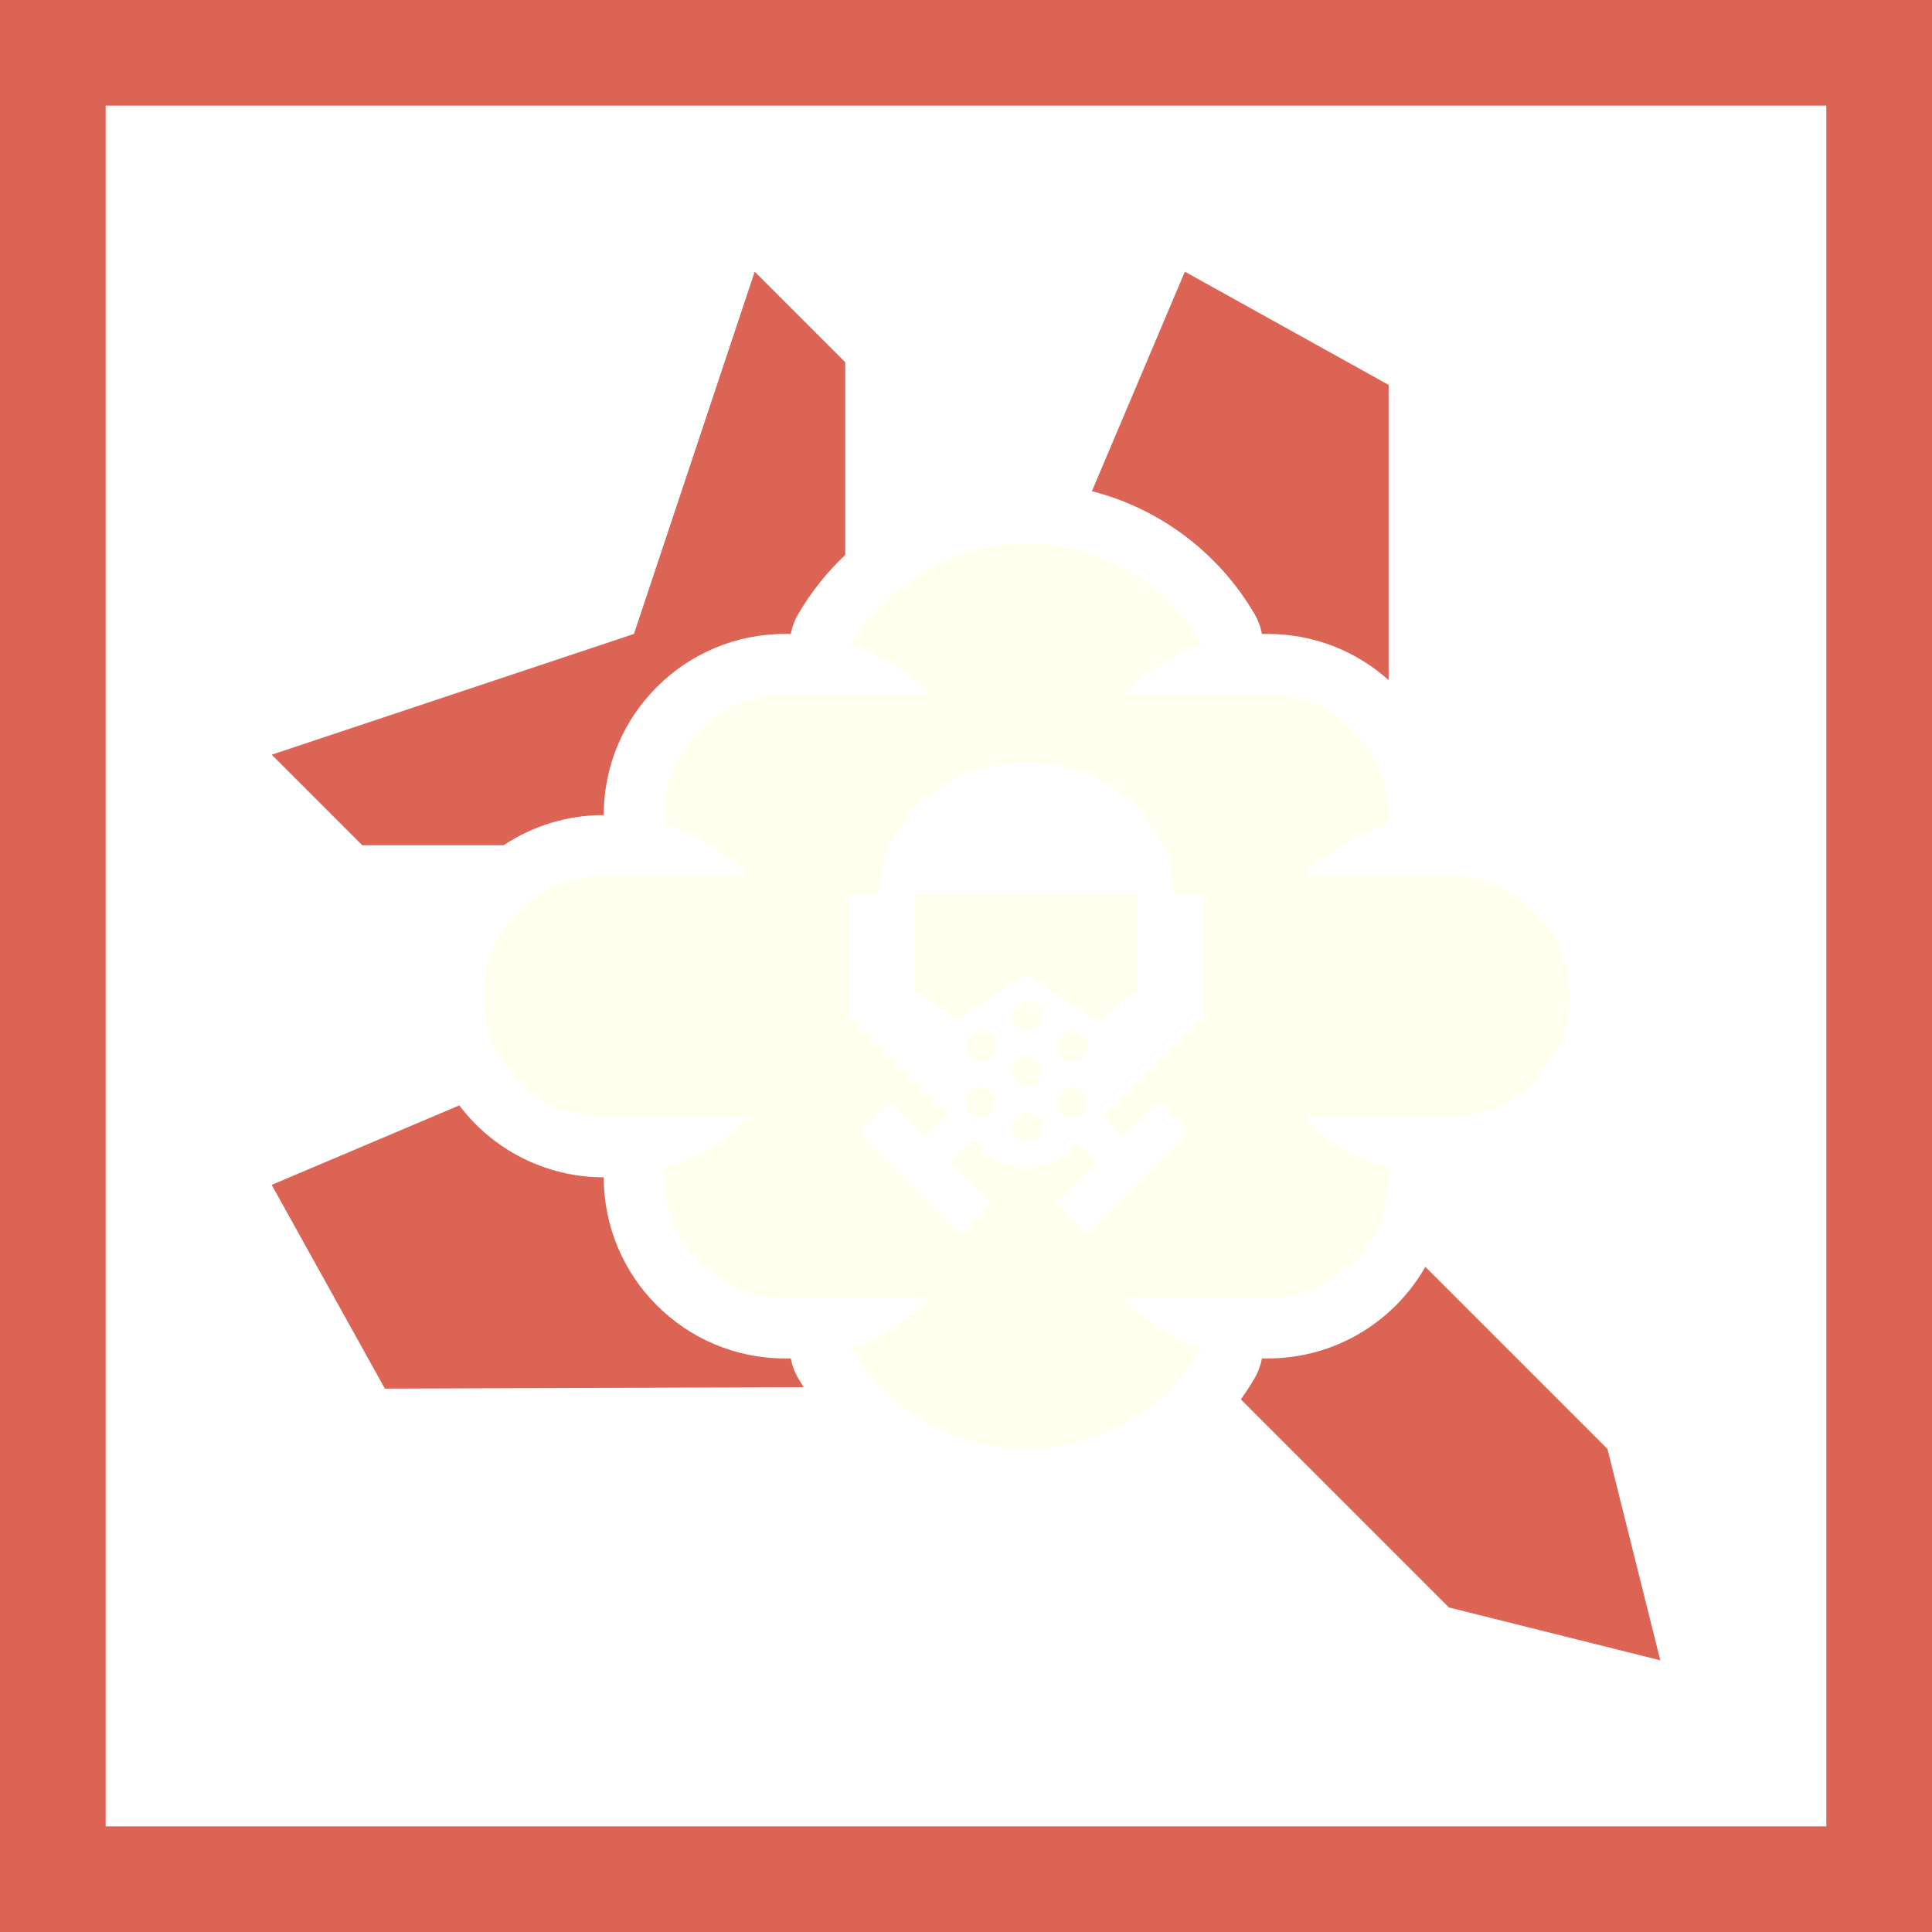
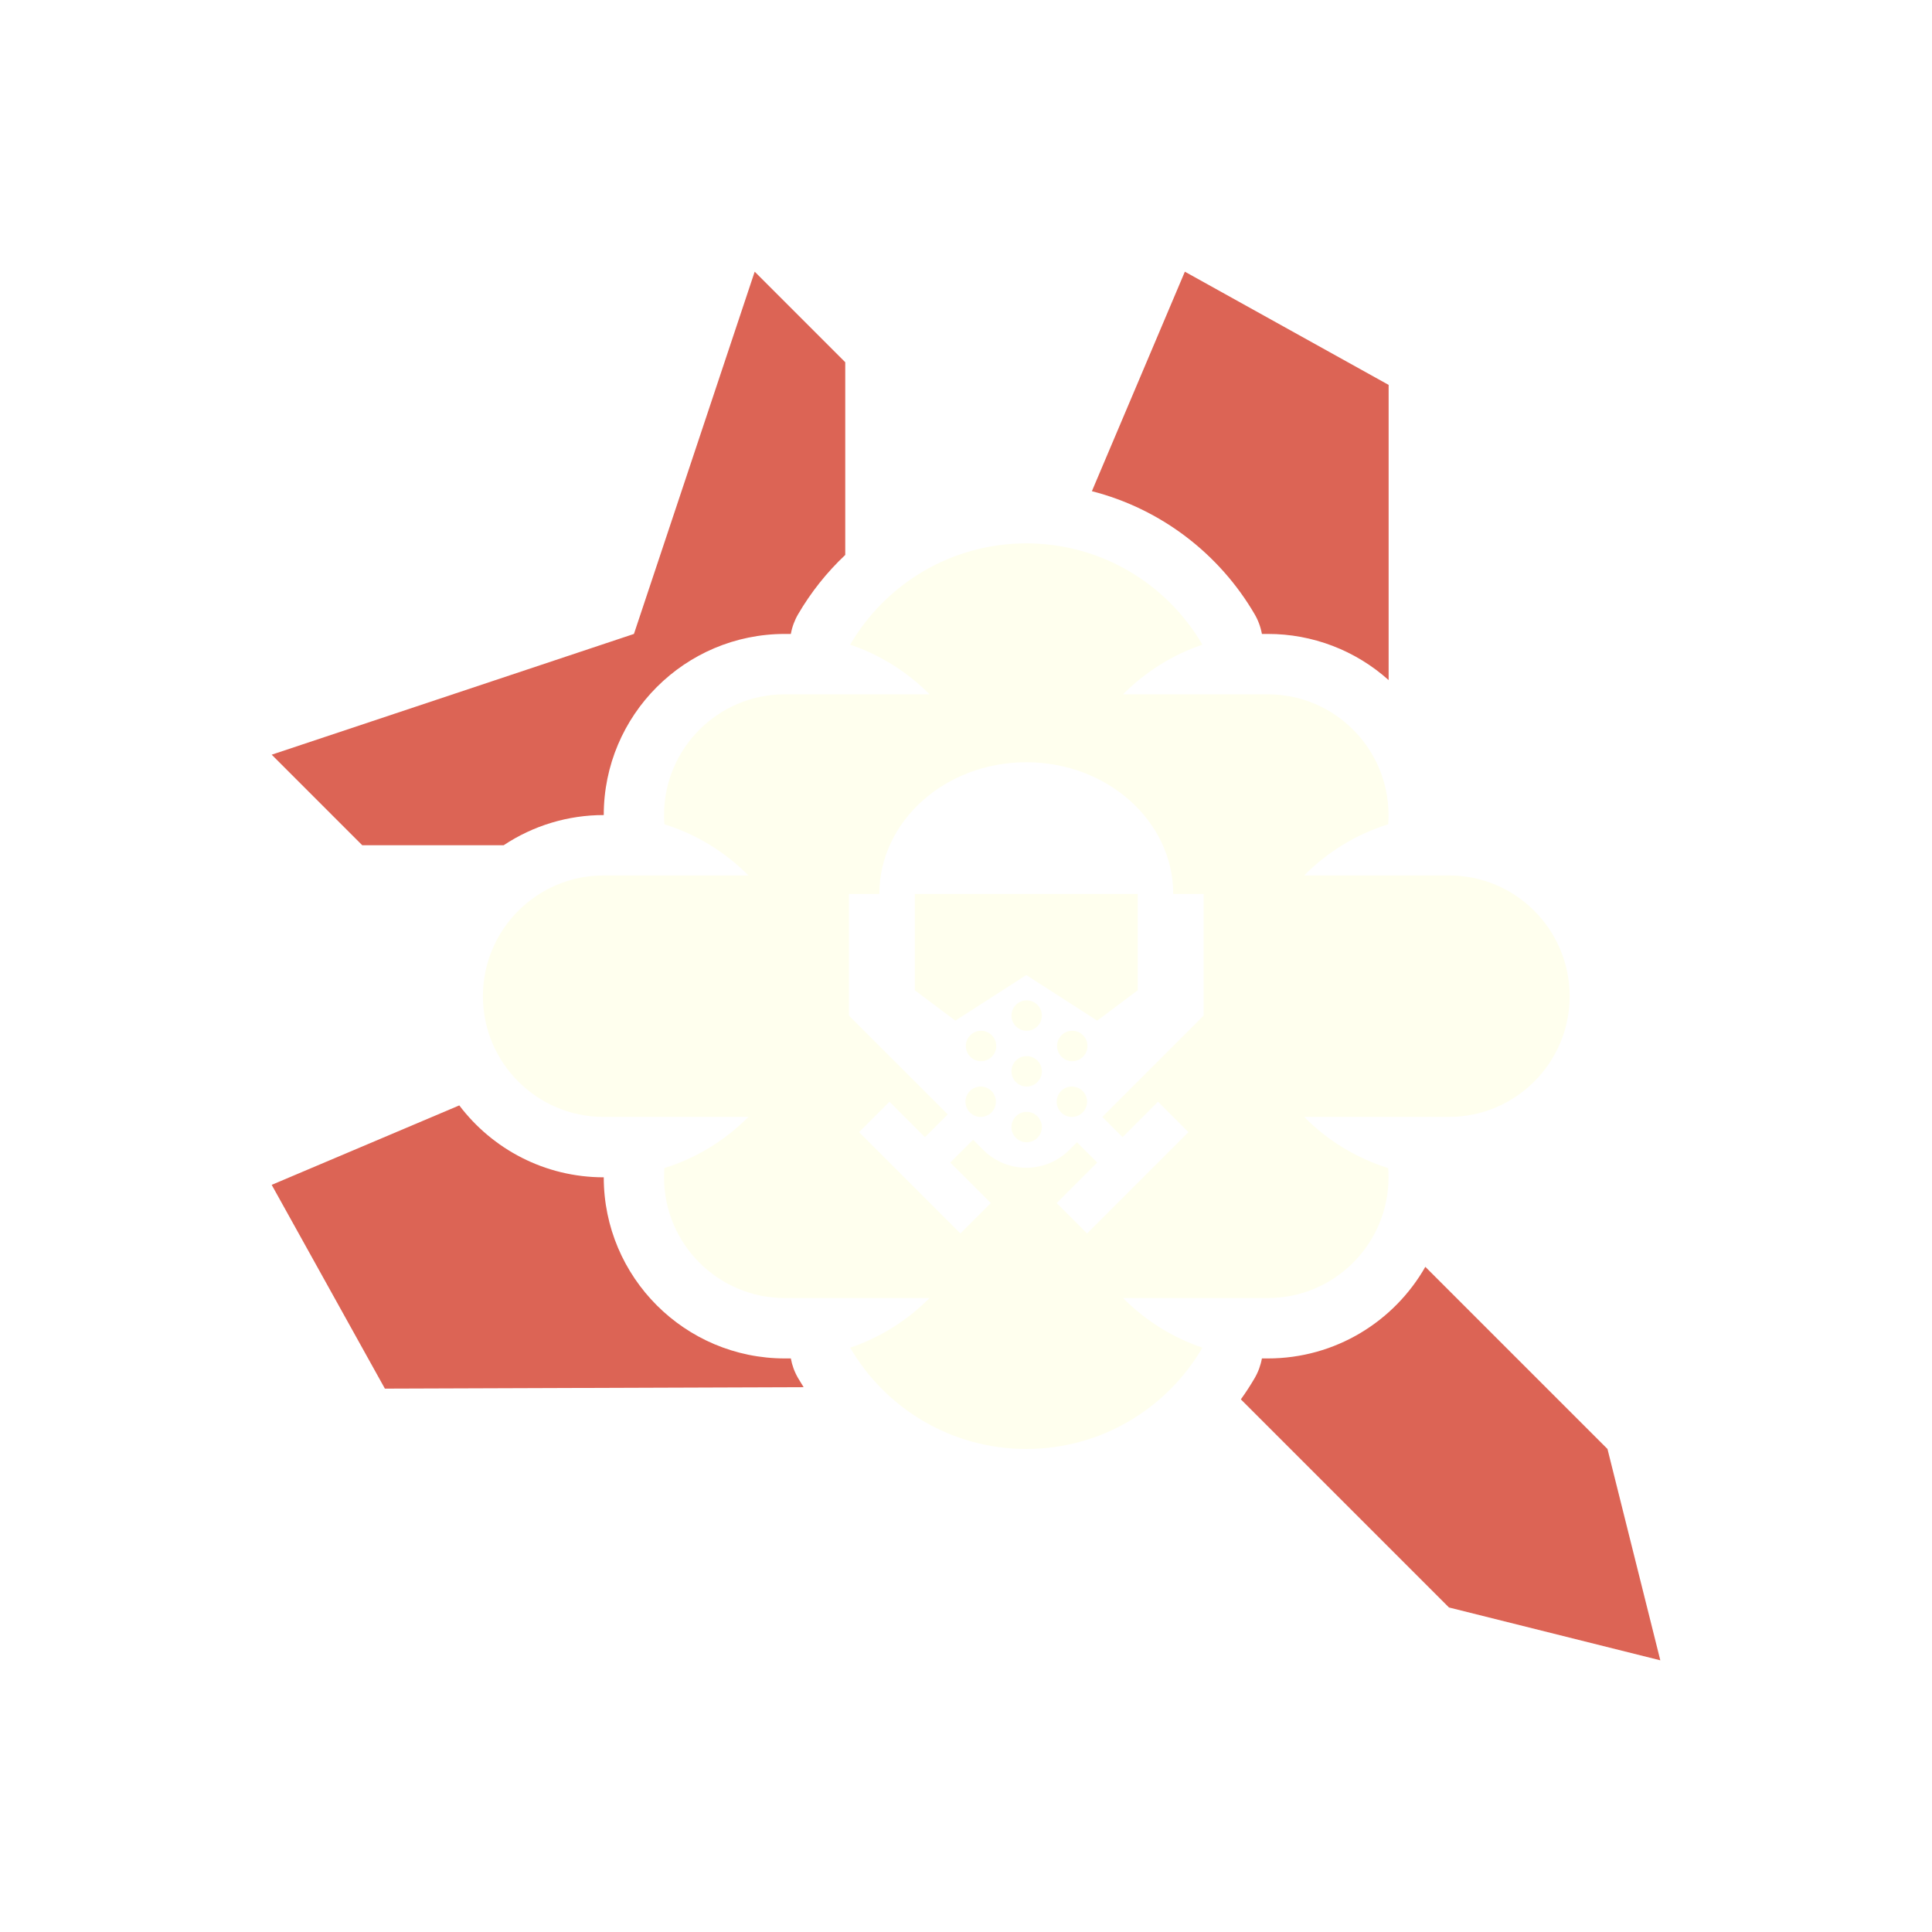
<svg xmlns="http://www.w3.org/2000/svg" viewBox="0 0 256 256" xml:space="preserve" style="fill-rule:evenodd;clip-rule:evenodd;stroke-linejoin:round;stroke-miterlimit:2">
-   <g transform="translate(-276 -306)">
-     <clipPath id="a">
-       <path d="M276 306h256v256H276z" />
-     </clipPath>
-     <g clip-path="url(#a)">
-       <path d="M342.736 418H324l-12-12 48-16 16-48 12 12v25.532a35.1 35.1 0 0 0-6.247 7.858 8 8 0 0 0-.963 2.61H380c-13.246 0-24 10.754-24 24a23.9 23.9 0 0 0-13.264 4m77.945-46.914L433 342l27 15v39.117A23.9 23.9 0 0 0 444 390h-.79a8 8 0 0 0-.963-2.61c-4.658-7.984-12.389-13.959-21.566-16.304m44.182 102.777L489 498l7 28-28-7-27.579-27.579a35 35 0 0 0 1.826-2.811 8 8 0 0 0 .963-2.61h.79c8.932 0 16.731-4.89 20.863-12.137m-82.38 15.944L327 490l-15-27 24.858-10.528C341.242 458.259 348.187 462 356 462c0 13.246 10.754 24 24 24h.79c.164.909.486 1.793.963 2.61q.353.606.73 1.197" style="fill:#dc6455" />
-       <path d="M2719.359 437.111h-14.915c-6.868 0-12.444-5.576-12.444-12.444s5.576-12.445 12.444-12.445h14.915a21 21 0 0 0-8.657-5.272q-.035-.47-.035-.95c0-6.868 5.576-12.444 12.444-12.444h14.915a21 21 0 0 0-8.178-5.117C2733.49 382.198 2740.259 378 2748 378s14.51 4.198 18.152 10.439a21 21 0 0 0-8.178 5.117h14.915c6.868 0 12.444 5.576 12.444 12.444q0 .48-.035.95a21 21 0 0 0-8.657 5.272h14.915c6.868 0 12.444 5.576 12.444 12.445 0 6.868-5.576 12.444-12.444 12.444h-14.915a21 21 0 0 0 8.657 5.273q.035.47.035.949c0 6.869-5.576 12.445-12.444 12.445h-14.915a21 21 0 0 0 8.178 5.116c-3.642 6.242-10.411 10.439-18.152 10.439s-14.51-4.197-18.152-10.439a21 21 0 0 0 8.178-5.116h-14.915c-6.868 0-12.444-5.576-12.444-12.445q0-.479.035-.949a21 21 0 0 0 8.657-5.273m20.547-.261-2.35 2.35-3.656-3.656-3.133 3.134 10.444 10.444 3.133-3.133-4.177-4.178 2.35-2.35 1.052 1.052a6.265 6.265 0 0 0 8.862 0l.791-.791 2.089 2.089-4.178 4.178 3.134 3.133 10.444-10.444-3.133-3.134-3.656 3.656-2.089-2.089 10.445-10.444v-12.534h-3.134c0-7.493-6.786-13.577-15.144-13.577s-15.144 6.084-15.144 13.577h-3.134v12.534zM2748 425.1a1.568 1.568 0 1 1-.001 3.135 1.568 1.568 0 0 1 .001-3.135m-4.7 8.878a1.567 1.567 0 1 1 0 3.135 1.567 1.567 0 0 1 0-3.135m4.7-3.134a1.568 1.568 0 1 1-.001 3.135 1.568 1.568 0 0 1 .001-3.135m4.7-2.611a1.568 1.568 0 1 1-.001 3.135 1.568 1.568 0 0 1 .001-3.135m6.789-14.1v9.923l-4.178 3.133-7.311-4.7-7.311 4.7-4.178-3.133v-9.923zM2748 436.589a1.568 1.568 0 1 1-.001 3.135 1.568 1.568 0 0 1 .001-3.135m4.7-2.611a1.567 1.567 0 1 1 0 3.135 1.567 1.567 0 0 1 0-3.135m-9.4-5.745a1.568 1.568 0 1 1-.001 3.135 1.568 1.568 0 0 1 .001-3.135" style="fill:#ffe" transform="translate(-3121.143 -108)scale(1.28571)" />
-       <path d="M276 15V0h256v15zM518 .82H290v13.36h228z" style="fill:#dc6455" transform="matrix(1 0 0 17.06667 0 306)" />
-     </g>
-   </g>
+   <path style="fill:none" d="M276 306h256v256H276z" transform="translate(-276 -306)" />
+   <path d="M342.736 418H324l-12-12 48-16 16-48 12 12v25.532a35.1 35.1 0 0 0-6.247 7.858 8 8 0 0 0-.963 2.61H380c-13.246 0-24 10.754-24 24a23.9 23.9 0 0 0-13.264 4m77.945-46.914L433 342l27 15v39.117A23.9 23.9 0 0 0 444 390h-.79a8 8 0 0 0-.963-2.61c-4.658-7.984-12.389-13.959-21.566-16.304m44.182 102.777L489 498l7 28-28-7-27.579-27.579a35 35 0 0 0 1.826-2.811 8 8 0 0 0 .963-2.61h.79c8.932 0 16.731-4.89 20.863-12.137m-82.38 15.944L327 490l-15-27 24.858-10.528C341.242 458.259 348.187 462 356 462c0 13.246 10.754 24 24 24h.79c.164.909.486 1.793.963 2.61q.353.606.73 1.197" style="fill:#dc6455" transform="translate(-276 -306)" />
+   <path d="M2719.359 437.111h-14.915c-6.868 0-12.444-5.576-12.444-12.444s5.576-12.445 12.444-12.445h14.915a21 21 0 0 0-8.657-5.272q-.035-.47-.035-.95c0-6.868 5.576-12.444 12.444-12.444h14.915a21 21 0 0 0-8.178-5.117C2733.49 382.198 2740.259 378 2748 378s14.51 4.198 18.152 10.439a21 21 0 0 0-8.178 5.117h14.915c6.868 0 12.444 5.576 12.444 12.444q0 .48-.035.95a21 21 0 0 0-8.657 5.272h14.915c6.868 0 12.444 5.576 12.444 12.445 0 6.868-5.576 12.444-12.444 12.444h-14.915a21 21 0 0 0 8.657 5.273q.035.47.035.949c0 6.869-5.576 12.445-12.444 12.445h-14.915a21 21 0 0 0 8.178 5.116c-3.642 6.242-10.411 10.439-18.152 10.439s-14.51-4.197-18.152-10.439a21 21 0 0 0 8.178-5.116h-14.915c-6.868 0-12.444-5.576-12.444-12.445q0-.479.035-.949a21 21 0 0 0 8.657-5.273m20.547-.261-2.35 2.35-3.656-3.656-3.133 3.134 10.444 10.444 3.133-3.133-4.177-4.178 2.35-2.35 1.052 1.052a6.265 6.265 0 0 0 8.862 0l.791-.791 2.089 2.089-4.178 4.178 3.134 3.133 10.444-10.444-3.133-3.134-3.656 3.656-2.089-2.089 10.445-10.444v-12.534h-3.134c0-7.493-6.786-13.577-15.144-13.577s-15.144 6.084-15.144 13.577h-3.134v12.534zM2748 425.1a1.568 1.568 0 1 1-.001 3.135 1.568 1.568 0 0 1 .001-3.135m-4.7 8.878a1.567 1.567 0 1 1 0 3.135 1.567 1.567 0 0 1 0-3.135m4.7-3.134a1.568 1.568 0 1 1-.001 3.135 1.568 1.568 0 0 1 .001-3.135m4.7-2.611a1.568 1.568 0 1 1-.001 3.135 1.568 1.568 0 0 1 .001-3.135m6.789-14.1v9.923l-4.178 3.133-7.311-4.7-7.311 4.7-4.178-3.133v-9.923zM2748 436.589a1.568 1.568 0 1 1-.001 3.135 1.568 1.568 0 0 1 .001-3.135m4.7-2.611a1.567 1.567 0 1 1 0 3.135 1.567 1.567 0 0 1 0-3.135m-9.4-5.745a1.568 1.568 0 1 1-.001 3.135 1.568 1.568 0 0 1 .001-3.135" style="fill:#ffe" transform="translate(-3397.143 -414)scale(1.28571)" />
</svg>
